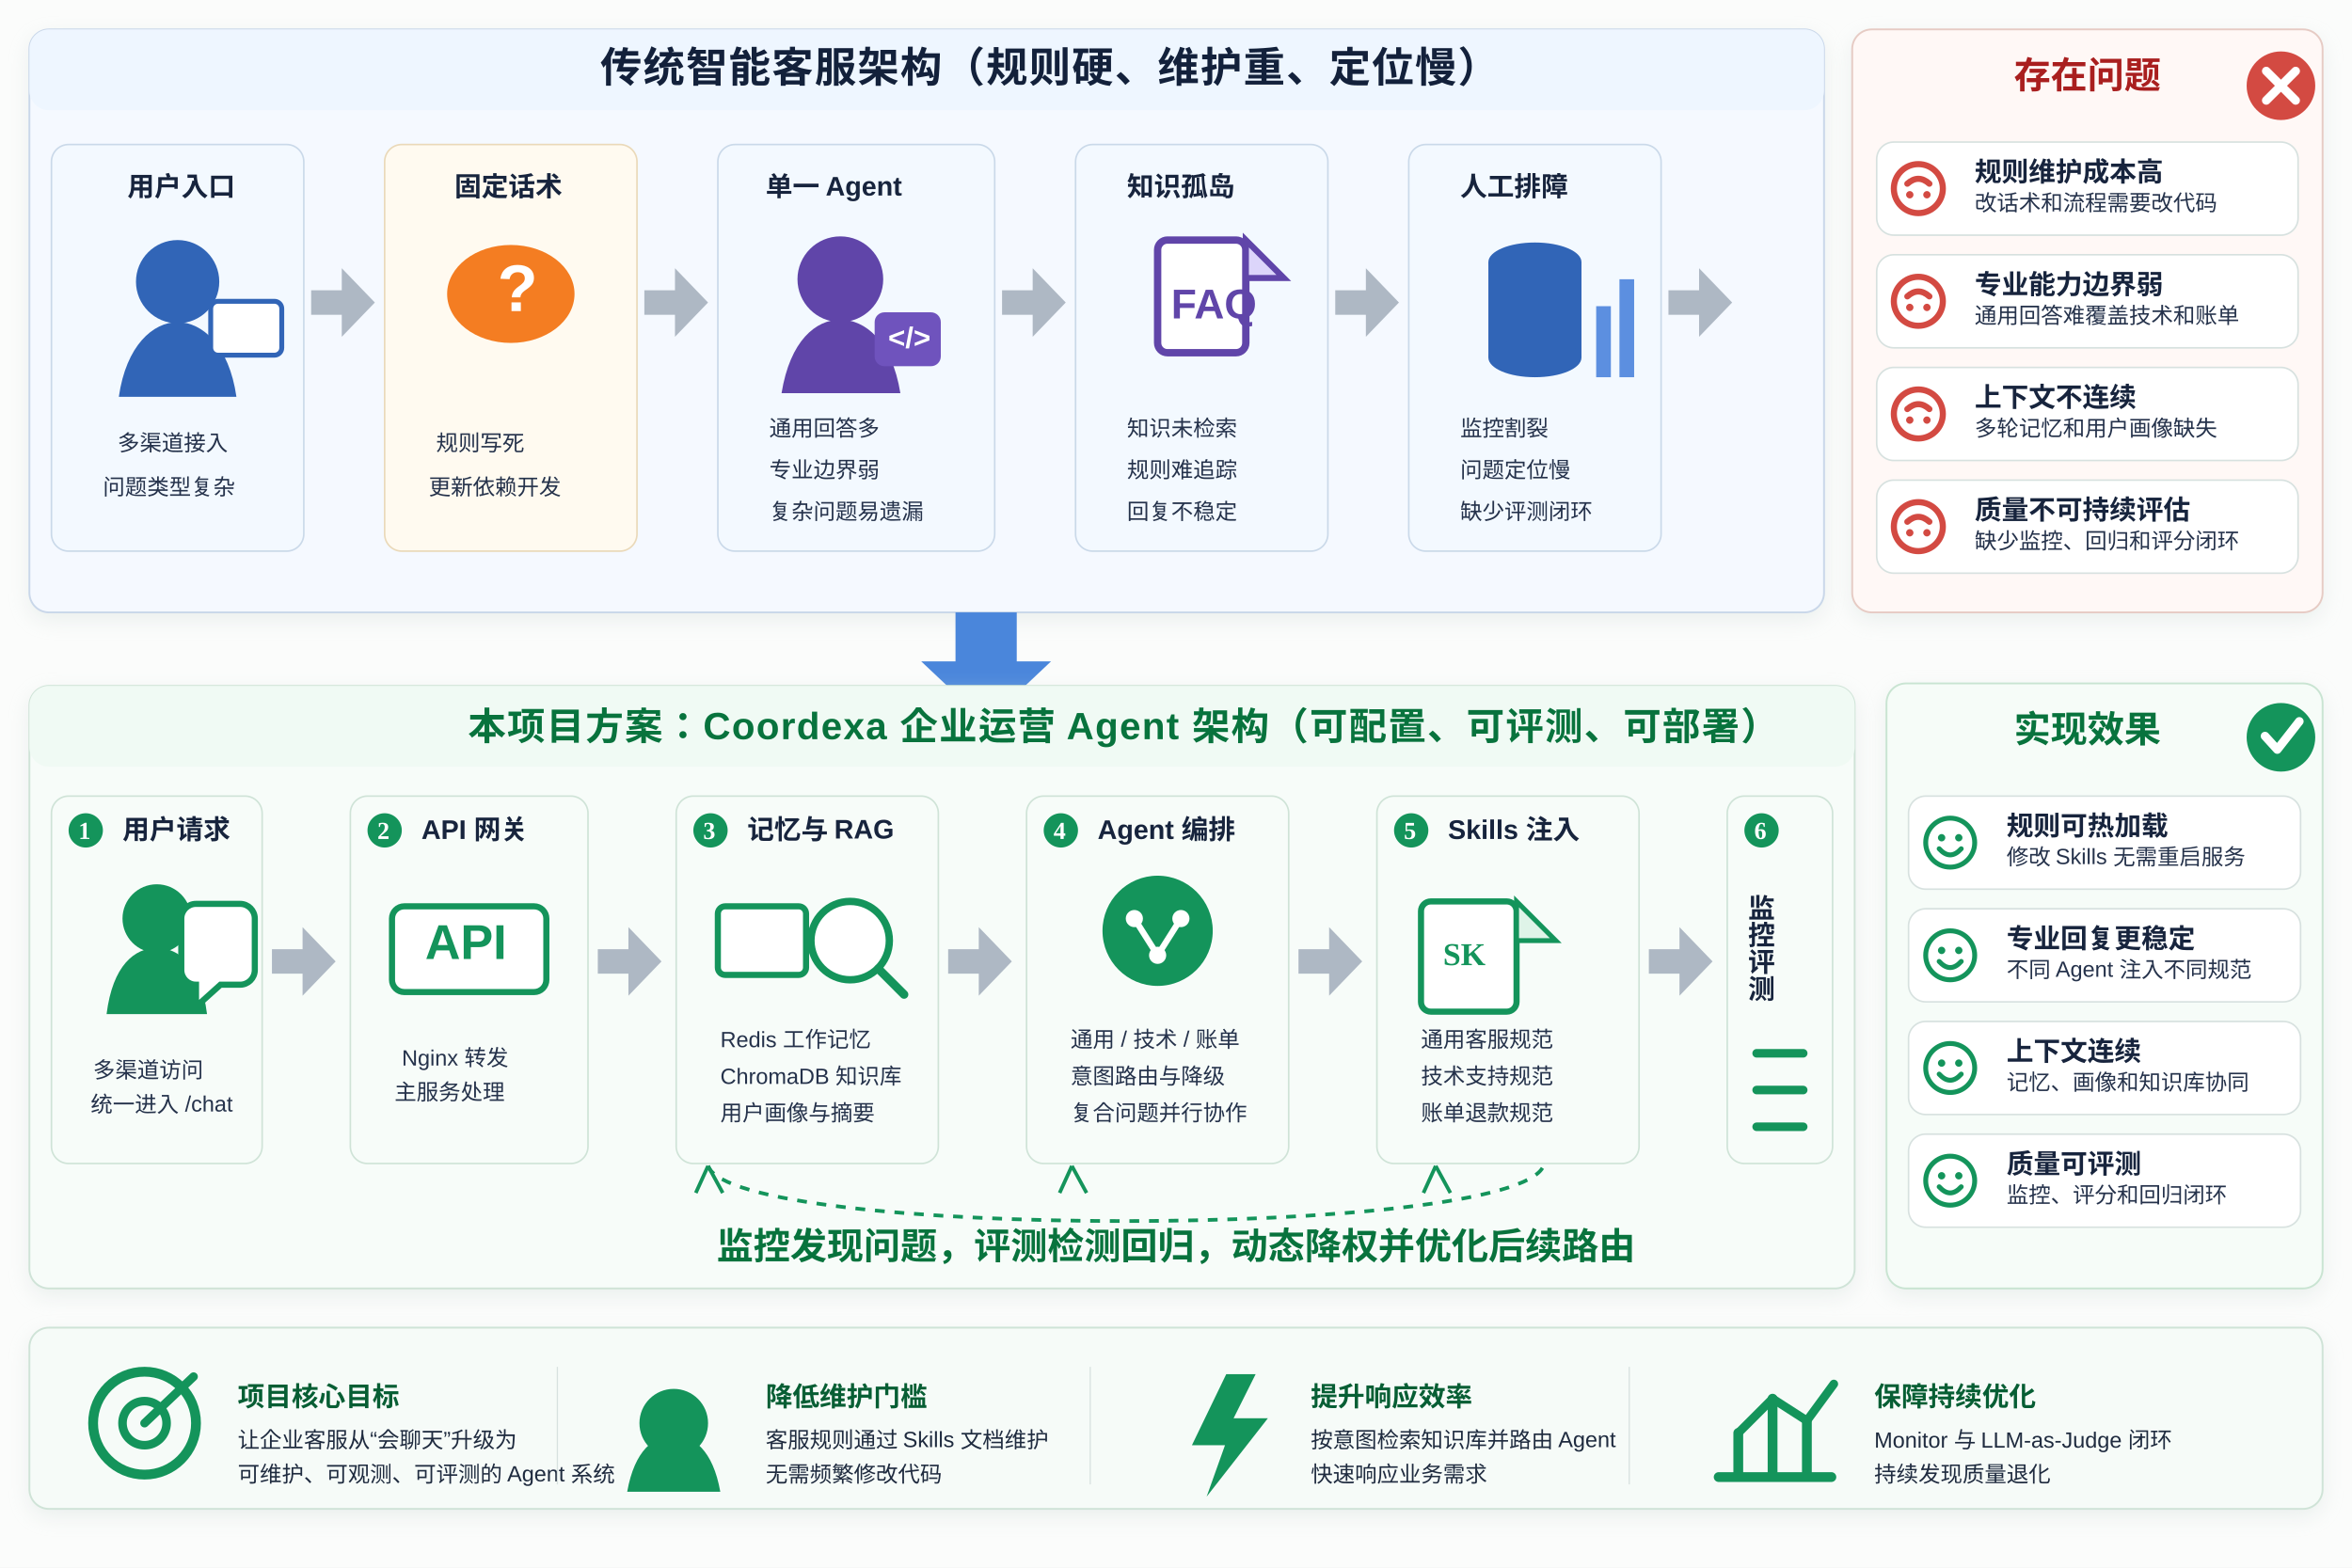
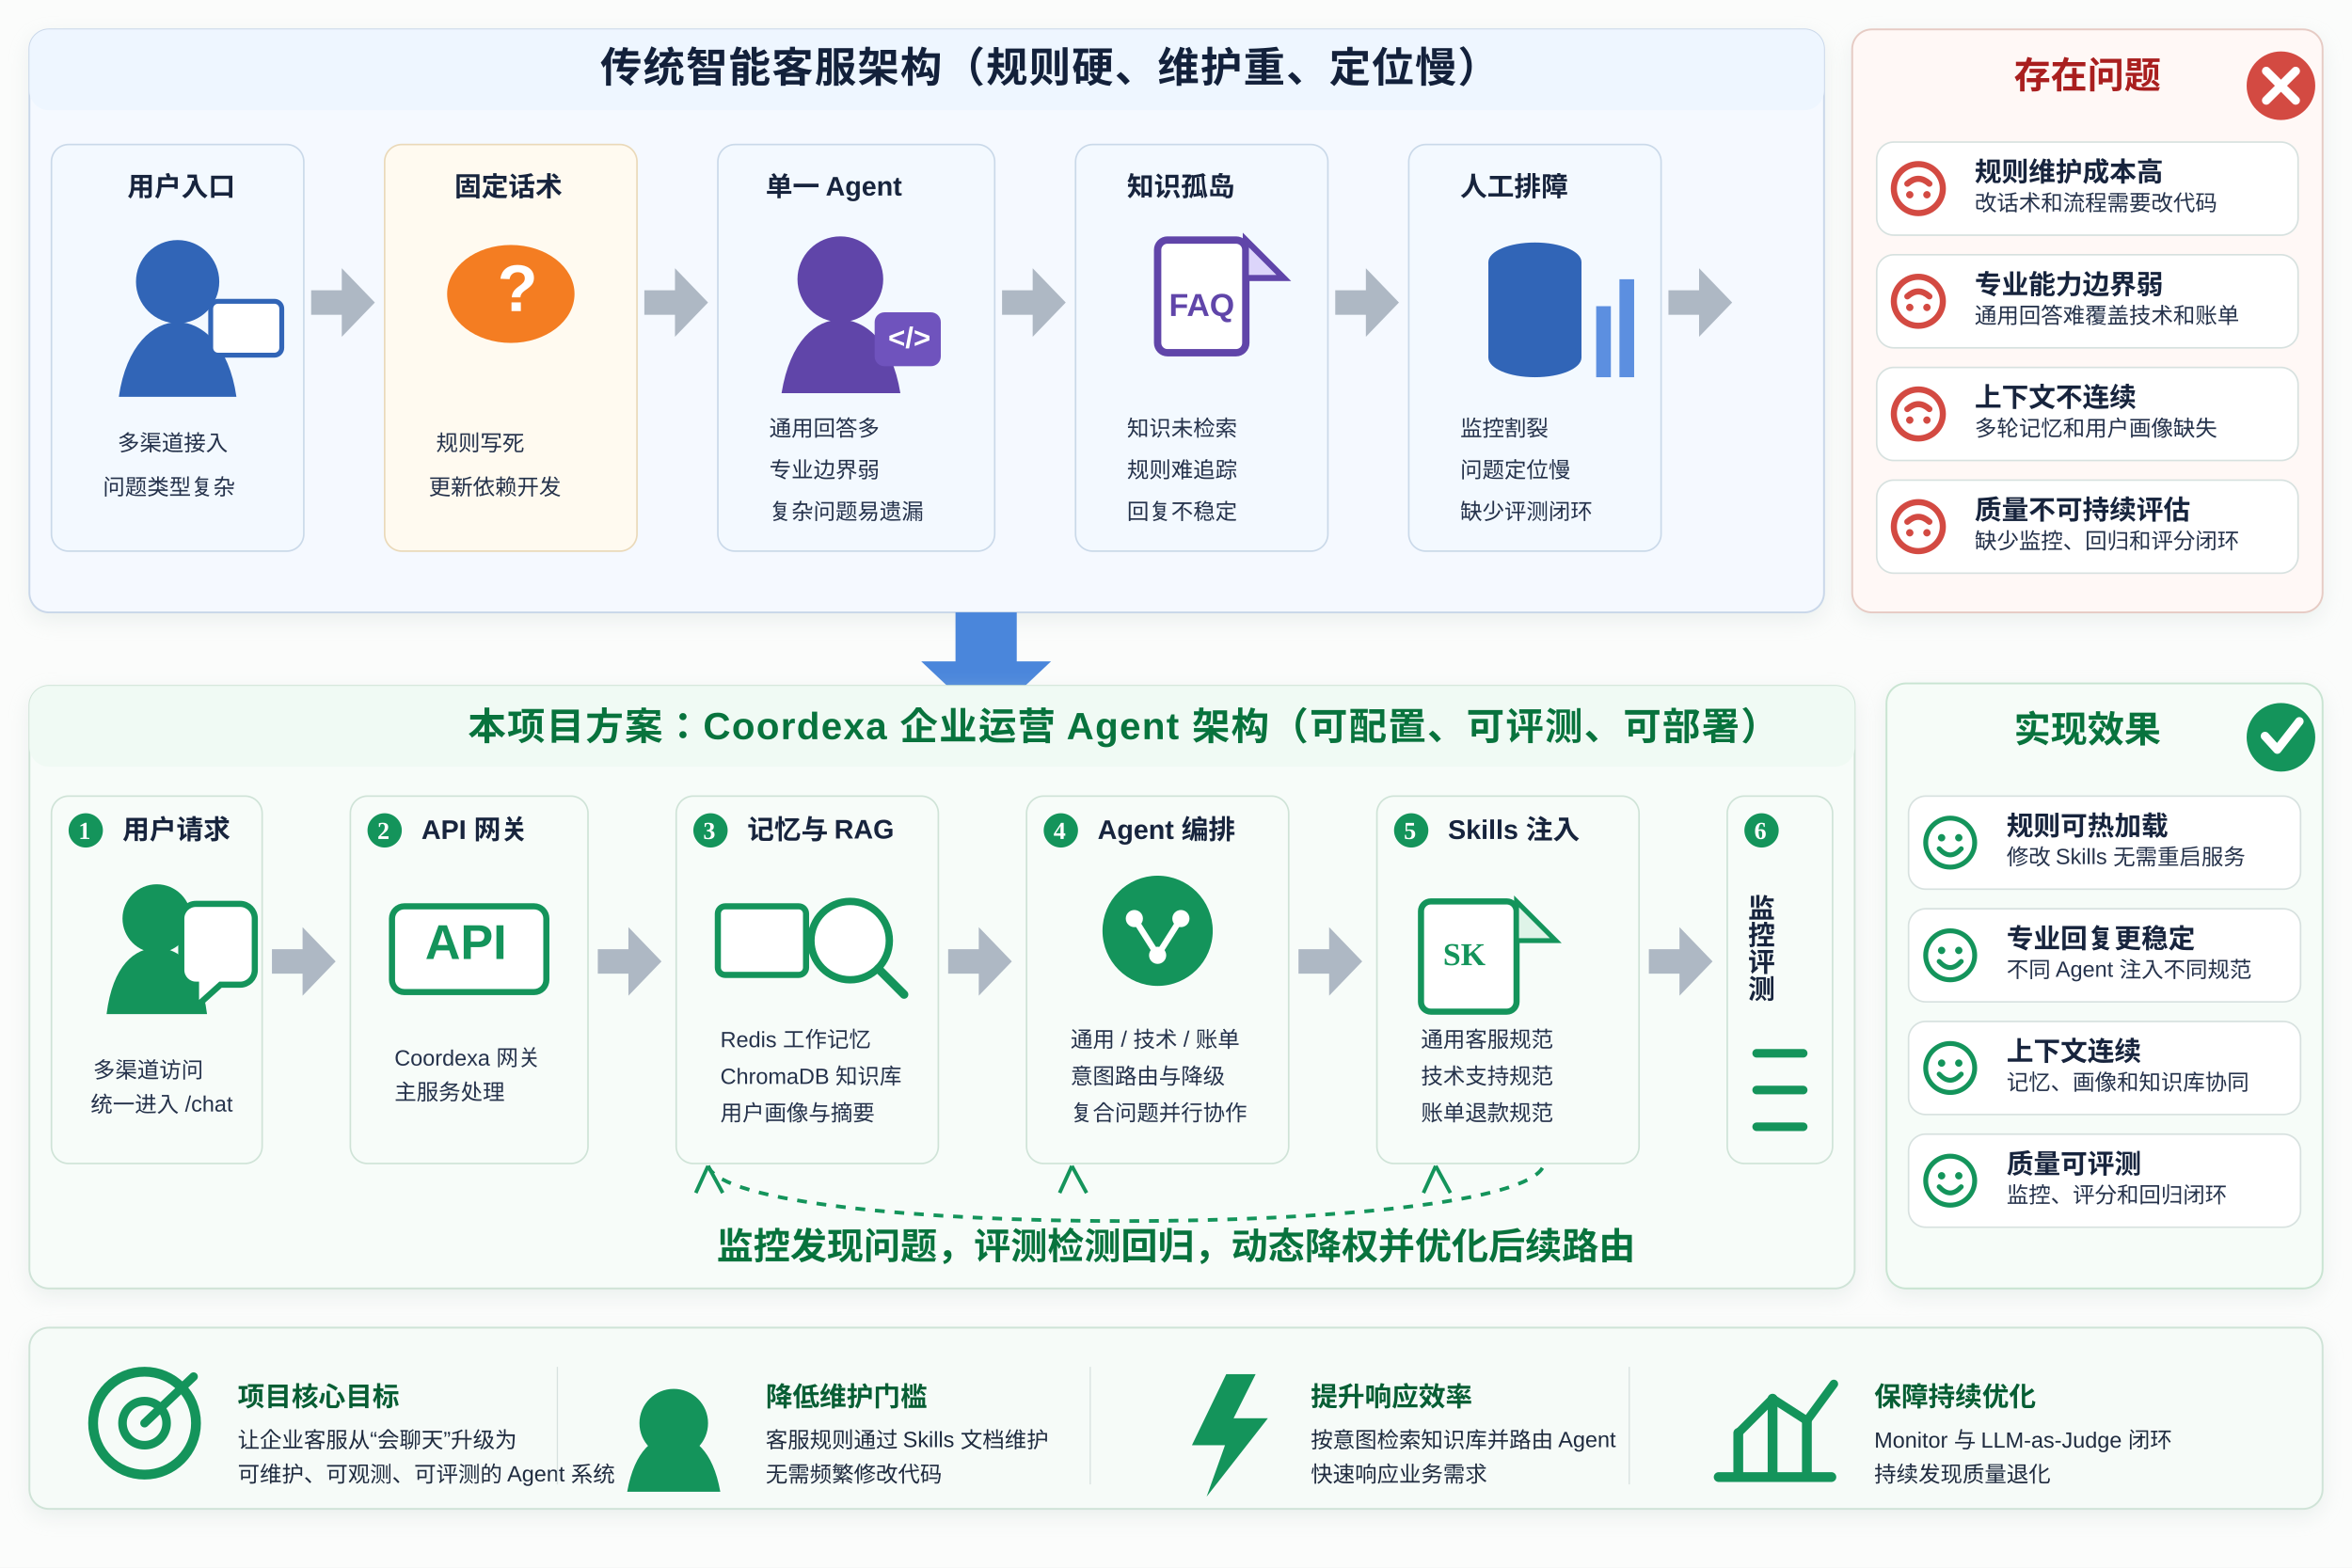
<svg xmlns="http://www.w3.org/2000/svg" width="1920" height="1280" viewBox="0 0 1920 1280">
  <defs>
    <style>
      .bg { fill: #fbfcfb; }
      .top-panel { fill: #f5f9ff; stroke: #c9d7e9; stroke-width: 1.5; rx: 16; }
      .main-panel { fill: #f7fcf9; stroke: #cfe3d7; stroke-width: 1.5; rx: 16; }
      .side-red { fill: #fff8f6; stroke: #e6cbc4; stroke-width: 1.5; rx: 16; }
      .side-green { fill: #f6fcf8; stroke: #c9e4d2; stroke-width: 1.5; rx: 16; }
      .goal-panel { fill: #f6fbf8; stroke: #cfe3d7; stroke-width: 1.5; rx: 16; }
      .card { fill: #ffffff; stroke: #d7e1df; stroke-width: 1.3; rx: 14; }
      .card-blue { fill: #f3f9ff; stroke: #cad9e9; }
      .card-warm { fill: #fffaf0; stroke: #ead9b9; }
      .card-green { fill: #f7fcf9; stroke: #cfe3d7; }
      .title { font: 800 34px "PingFang SC", "Microsoft YaHei", Arial, sans-serif; fill: #13213b; letter-spacing: 1px; }
      .section-title { font: 800 31px "PingFang SC", "Microsoft YaHei", Arial, sans-serif; fill: #08733d; letter-spacing: 1px; }
      .red-title { font: 800 30px "PingFang SC", "Microsoft YaHei", Arial, sans-serif; fill: #a91f1f; }
      .green-title { font: 800 30px "PingFang SC", "Microsoft YaHei", Arial, sans-serif; fill: #08733d; }
      .label { font: 800 22px "PingFang SC", "Microsoft YaHei", Arial, sans-serif; fill: #17243d; }
      .small { font: 500 18px "PingFang SC", "Microsoft YaHei", Arial, sans-serif; fill: #25324b; }
      .muted { font: 500 16px "PingFang SC", "Microsoft YaHei", Arial, sans-serif; fill: #657284; }
      .bullet { font: 500 17px "PingFang SC", "Microsoft YaHei", Arial, sans-serif; fill: #1f2b3f; }
      .goal-title { font: 800 22px "PingFang SC", "Microsoft YaHei", Arial, sans-serif; fill: #075e34; }
      .goal-text { font: 500 18px "PingFang SC", "Microsoft YaHei", Arial, sans-serif; fill: #1f2b3f; }
      .arrow { fill: #aeb8c4; }
      .down-arrow { fill: #4a86db; }
      .green { fill: #14945b; }
      .green-stroke { stroke: #14945b; stroke-width: 7; fill: none; stroke-linecap: round; stroke-linejoin: round; }
      .blue { fill: #3165b7; }
      .purple { fill: #6045a9; }
      .orange { fill: #f47d22; }
      .red { fill: #d34a42; }
      .red-stroke { stroke: #d34a42; stroke-width: 5; fill: none; stroke-linecap: round; }
      .soft-shadow { filter: url(#shadow); }
    </style>
    <filter id="shadow" x="-20%" y="-20%" width="140%" height="140%">
      <feDropShadow dx="0" dy="6" stdDeviation="8" flood-color="#d8e1df" flood-opacity="0.45" />
    </filter>
  </defs>
  <rect class="bg" width="1920" height="1280" />
  <rect class="top-panel soft-shadow" x="24" y="24" width="1465" height="476" />
  <rect x="24" y="24" width="1465" height="66" fill="#eef6ff" rx="16" />
  <text class="title" x="490" y="67">传统智能客服架构（规则硬、维护重、定位慢）</text>
  <g transform="translate(42,118)">
    <rect class="card card-blue" width="206" height="332" />
    <text class="label" x="62" y="42">用户入口</text>
    <circle class="blue" cx="103" cy="112" r="34" />
    <path class="blue" d="M55 206 C61 164 83 145 103 145 C123 145 145 164 151 206 Z" />
    <rect x="130" y="128" width="58" height="44" rx="6" fill="#ffffff" stroke="#3165b7" stroke-width="4" />
    <text class="small" x="54" y="250">多渠道接入</text>
    <text class="small" x="42" y="286">问题类型复杂</text>
  </g>
  <polygon class="arrow" points="306,247 279,219 279,237 254,237 254,257 279,257 279,275" />
  <g transform="translate(314,118)">
    <rect class="card card-warm" width="206" height="332" />
    <text class="label" x="57" y="42">固定话术</text>
    <ellipse class="orange" cx="103" cy="122" rx="52" ry="40" />
    <text x="92" y="136" font-family="Arial" font-size="54" font-weight="800" fill="#ffffff">?</text>
    <text class="small" x="42" y="250">规则写死</text>
    <text class="small" x="36" y="286">更新依赖开发</text>
  </g>
  <polygon class="arrow" points="578,247 551,219 551,237 526,237 526,257 551,257 551,275" />
  <g transform="translate(586,118)">
    <rect class="card card-blue" width="226" height="332" />
    <text class="label" x="39" y="42">单一 Agent</text>
    <circle class="purple" cx="100" cy="110" r="35" />
    <path class="purple" d="M52 203 C59 160 80 143 100 143 C120 143 142 160 149 203 Z" />
    <rect x="128" y="137" width="54" height="44" rx="8" fill="#6f53bd" />
    <text x="139" y="166" font-family="Arial" font-size="24" font-weight="800" fill="#ffffff">&lt;/&gt;</text>
    <text class="small" x="42" y="238">通用回答多</text>
    <text class="small" x="42" y="272">专业边界弱</text>
    <text class="small" x="42" y="306">复杂问题易遗漏</text>
  </g>
  <polygon class="arrow" points="870,247 843,219 843,237 818,237 818,257 843,257 843,275" />
  <g transform="translate(878,118)">
    <rect class="card card-blue" width="206" height="332" />
    <text class="label" x="42" y="42">知识孤岛</text>
    <rect x="67" y="78" width="72" height="92" rx="8" fill="#ffffff" stroke="#6045a9" stroke-width="6" />
    <path d="M139 78 L170 109 L139 109 Z" fill="#dcd5fa" stroke="#6045a9" stroke-width="5" />
-     <text x="78" y="142" font-family="Arial" font-size="34" font-weight="800" fill="#6045a9">FAQ</text>
+     <text x="103" y="140" text-anchor="middle" font-family="Arial" font-size="26" font-weight="800" fill="#6045a9">FAQ</text>
    <text class="small" x="42" y="238">知识未检索</text>
    <text class="small" x="42" y="272">规则难追踪</text>
    <text class="small" x="42" y="306">回复不稳定</text>
  </g>
  <polygon class="arrow" points="1142,247 1115,219 1115,237 1090,237 1090,257 1115,257 1115,275" />
  <g transform="translate(1150,118)">
    <rect class="card card-blue" width="206" height="332" />
    <text class="label" x="42" y="42">人工排障</text>
    <ellipse class="blue" cx="103" cy="96" rx="38" ry="16" />
    <rect x="65" y="96" width="76" height="78" fill="#3165b7" />
    <ellipse class="blue" cx="103" cy="174" rx="38" ry="16" />
    <rect x="153" y="132" width="12" height="58" fill="#5c8fe0" />
    <rect x="172" y="110" width="12" height="80" fill="#5c8fe0" />
    <text class="small" x="42" y="238">监控割裂</text>
    <text class="small" x="42" y="272">问题定位慢</text>
    <text class="small" x="42" y="306">缺少评测闭环</text>
  </g>
  <polygon class="arrow" points="1414,247 1387,219 1387,237 1362,237 1362,257 1387,257 1387,275" />
  <g transform="translate(1512,24)">
    <rect class="side-red soft-shadow" width="384" height="476" />
    <text class="red-title" x="132" y="48">存在问题</text>
    <circle class="red" cx="350" cy="46" r="28" />
    <path d="M338 34 L362 58 M362 34 L338 58" stroke="#ffffff" stroke-width="7" stroke-linecap="round" />
    <g transform="translate(20,92)">
      <rect class="card" width="344" height="76" />
      <circle class="red-stroke" cx="34" cy="38" r="20" />
      <path class="red-stroke" d="M25 34 Q34 26 43 34" />
      <circle class="red" cx="27" cy="43" r="3" />
      <circle class="red" cx="41" cy="43" r="3" />
      <text class="label" x="80" y="32" fill="#7b1515">规则维护成本高</text>
      <text class="small" x="80" y="56">改话术和流程需要改代码</text>
    </g>
    <g transform="translate(20,184)">
      <rect class="card" width="344" height="76" />
      <circle class="red-stroke" cx="34" cy="38" r="20" />
      <path class="red-stroke" d="M25 34 Q34 26 43 34" />
      <circle class="red" cx="27" cy="43" r="3" />
      <circle class="red" cx="41" cy="43" r="3" />
      <text class="label" x="80" y="32" fill="#7b1515">专业能力边界弱</text>
      <text class="small" x="80" y="56">通用回答难覆盖技术和账单</text>
    </g>
    <g transform="translate(20,276)">
      <rect class="card" width="344" height="76" />
      <circle class="red-stroke" cx="34" cy="38" r="20" />
      <path class="red-stroke" d="M25 34 Q34 26 43 34" />
      <circle class="red" cx="27" cy="43" r="3" />
      <circle class="red" cx="41" cy="43" r="3" />
      <text class="label" x="80" y="32" fill="#7b1515">上下文不连续</text>
      <text class="small" x="80" y="56">多轮记忆和用户画像缺失</text>
    </g>
    <g transform="translate(20,368)">
      <rect class="card" width="344" height="76" />
      <circle class="red-stroke" cx="34" cy="38" r="20" />
      <path class="red-stroke" d="M25 34 Q34 26 43 34" />
      <circle class="red" cx="27" cy="43" r="3" />
      <circle class="red" cx="41" cy="43" r="3" />
      <text class="label" x="80" y="32" fill="#7b1515">质量不可持续评估</text>
      <text class="small" x="80" y="56">缺少监控、回归和评分闭环</text>
    </g>
  </g>
  <polygon class="down-arrow" points="780,500 830,500 830,540 858,540 805,590 752,540 780,540" />
  <rect class="main-panel soft-shadow" x="24" y="560" width="1490" height="492" />
  <rect x="24" y="560" width="1490" height="66" fill="#f0faf4" rx="16" />
  <text class="section-title" x="382" y="604">本项目方案：Coordexa 企业运营 Agent 架构（可配置、可评测、可部署）</text>
  <g transform="translate(42,650)">
    <rect class="card card-green" width="172" height="300" />
    <circle class="green" cx="28" cy="28" r="14" />
    <text x="22" y="35" font-size="20" font-weight="800" fill="#fff">1</text>
    <text class="label" x="58" y="35">用户请求</text>
    <circle class="green" cx="86" cy="100" r="28" />
    <path class="green" d="M45 178 C50 138 68 124 86 124 C104 124 122 138 127 178 Z" />
    <path d="M118 88 h36 a12 12 0 0 1 12 12 v42 a12 12 0 0 1 -12 12 h-16 l-20 18 v-18 h0 a12 12 0 0 1 -12 -12 v-42 a12 12 0 0 1 12 -12z" fill="#ffffff" stroke="#14945b" stroke-width="5" />
    <text class="small" x="34" y="230">多渠道访问</text>
    <text class="small" x="32" y="258">统一进入 /chat</text>
  </g>
  <polygon class="arrow" points="274,785 247,757 247,775 222,775 222,795 247,795 247,813" />
  <g transform="translate(286,650)">
    <rect class="card card-green" width="194" height="300" />
    <circle class="green" cx="28" cy="28" r="14" />
    <text x="22" y="35" font-size="20" font-weight="800" fill="#fff">2</text>
    <text class="label" x="58" y="35">API 网关</text>
    <rect x="34" y="90" width="126" height="70" rx="10" fill="#fff" stroke="#14945b" stroke-width="5" />
    <text class="green" x="61" y="133" font-family="Arial" font-size="40" font-weight="800">API</text>
-     <text class="small" x="42" y="220">Nginx 转发</text>
+     <text class="small" x="36" y="220">Coordexa 网关</text>
    <text class="small" x="36" y="248">主服务处理</text>
  </g>
  <polygon class="arrow" points="540,785 513,757 513,775 488,775 488,795 513,795 513,813" />
  <g transform="translate(552,650)">
    <rect class="card card-green" width="214" height="300" />
    <circle class="green" cx="28" cy="28" r="14" />
    <text x="22" y="35" font-size="20" font-weight="800" fill="#fff">3</text>
    <text class="label" x="58" y="35">记忆与 RAG</text>
    <rect x="34" y="90" width="72" height="56" rx="6" fill="#fff" stroke="#14945b" stroke-width="5" />
    <circle cx="142" cy="118" r="32" fill="#fff" stroke="#14945b" stroke-width="6" />
    <path class="green-stroke" d="M165 141 L186 162" />
    <text class="small" x="36" y="205">Redis 工作记忆</text>
    <text class="small" x="36" y="235">ChromaDB 知识库</text>
    <text class="small" x="36" y="265">用户画像与摘要</text>
  </g>
  <polygon class="arrow" points="826,785 799,757 799,775 774,775 774,795 799,795 799,813" />
  <g transform="translate(838,650)">
    <rect class="card card-green" width="214" height="300" />
    <circle class="green" cx="28" cy="28" r="14" />
    <text x="22" y="35" font-size="20" font-weight="800" fill="#fff">4</text>
    <text class="label" x="58" y="35">Agent 编排</text>
    <circle class="green" cx="107" cy="110" r="45" />
    <circle cx="88" cy="100" r="7" fill="#fff" />
    <circle cx="126" cy="100" r="7" fill="#fff" />
    <circle cx="107" cy="130" r="7" fill="#fff" />
    <path d="M88 100 L107 130 L126 100" stroke="#fff" stroke-width="5" fill="none" />
    <text class="small" x="36" y="205">通用 / 技术 / 账单</text>
    <text class="small" x="36" y="235">意图路由与降级</text>
    <text class="small" x="36" y="265">复合问题并行协作</text>
  </g>
  <polygon class="arrow" points="1112,785 1085,757 1085,775 1060,775 1060,795 1085,795 1085,813" />
  <g transform="translate(1124,650)">
    <rect class="card card-green" width="214" height="300" />
    <circle class="green" cx="28" cy="28" r="14" />
    <text x="22" y="35" font-size="20" font-weight="800" fill="#fff">5</text>
    <text class="label" x="58" y="35">Skills 注入</text>
    <rect x="36" y="86" width="78" height="90" rx="8" fill="#fff" stroke="#14945b" stroke-width="5" />
    <path d="M114 86 L146 118 L114 118 Z" fill="#dff4e8" stroke="#14945b" stroke-width="4" />
    <text class="green" x="54" y="138" font-size="26" font-weight="800">SK</text>
    <text class="small" x="36" y="205">通用客服规范</text>
    <text class="small" x="36" y="235">技术支持规范</text>
    <text class="small" x="36" y="265">账单退款规范</text>
  </g>
  <polygon class="arrow" points="1398,785 1371,757 1371,775 1346,775 1346,795 1371,795 1371,813" />
  <g transform="translate(1410,650)">
    <rect class="card card-green" width="86" height="300" />
    <circle class="green" cx="28" cy="28" r="14" />
    <text x="22" y="35" font-size="20" font-weight="800" fill="#fff">6</text>
    <text class="label" x="28" y="80" writing-mode="tb">监控评测</text>
    <path d="M24 210 H62 M24 240 H62 M24 270 H62" stroke="#14945b" stroke-width="7" stroke-linecap="round" />
  </g>
  <path d="M578 952 C600 1012 1235 1012 1260 952" stroke="#14945b" stroke-width="3" stroke-dasharray="8 8" fill="none" />
  <path d="M578 952 L568 974 M578 952 L590 974" stroke="#14945b" stroke-width="3" fill="none" />
  <path d="M875 952 L865 974 M875 952 L887 974" stroke="#14945b" stroke-width="3" fill="none" />
  <path d="M1172 952 L1162 974 M1172 952 L1184 974" stroke="#14945b" stroke-width="3" fill="none" />
  <text class="green-title" x="585" y="1028">监控发现问题，评测检测回归，动态降权并优化后续路由</text>
  <g transform="translate(1540,558)">
    <rect class="side-green soft-shadow" width="356" height="494" />
    <text class="green-title" x="104" y="48">实现效果</text>
    <circle class="green" cx="322" cy="44" r="28" />
    <path d="M309 43 L319 54 L337 31" stroke="#fff" stroke-width="7" fill="none" stroke-linecap="round" stroke-linejoin="round" />
    <g transform="translate(18,92)">
      <rect class="card" width="320" height="76" />
      <circle cx="34" cy="38" r="20" fill="none" stroke="#14945b" stroke-width="4" />
      <path d="M25 43 Q34 53 43 43" stroke="#14945b" stroke-width="4" fill="none" stroke-linecap="round" />
      <circle class="green" cx="27" cy="34" r="3" />
      <circle class="green" cx="41" cy="34" r="3" />
      <text class="label" x="80" y="32" fill="#075e34">规则可热加载</text>
      <text class="small" x="80" y="56">修改 Skills 无需重启服务</text>
    </g>
    <g transform="translate(18,184)">
      <rect class="card" width="320" height="76" />
      <circle cx="34" cy="38" r="20" fill="none" stroke="#14945b" stroke-width="4" />
      <path d="M25 43 Q34 53 43 43" stroke="#14945b" stroke-width="4" fill="none" stroke-linecap="round" />
      <circle class="green" cx="27" cy="34" r="3" />
      <circle class="green" cx="41" cy="34" r="3" />
      <text class="label" x="80" y="32" fill="#075e34">专业回复更稳定</text>
      <text class="small" x="80" y="56">不同 Agent 注入不同规范</text>
    </g>
    <g transform="translate(18,276)">
      <rect class="card" width="320" height="76" />
      <circle cx="34" cy="38" r="20" fill="none" stroke="#14945b" stroke-width="4" />
      <path d="M25 43 Q34 53 43 43" stroke="#14945b" stroke-width="4" fill="none" stroke-linecap="round" />
      <circle class="green" cx="27" cy="34" r="3" />
      <circle class="green" cx="41" cy="34" r="3" />
      <text class="label" x="80" y="32" fill="#075e34">上下文连续</text>
      <text class="small" x="80" y="56">记忆、画像和知识库协同</text>
    </g>
    <g transform="translate(18,368)">
      <rect class="card" width="320" height="76" />
      <circle cx="34" cy="38" r="20" fill="none" stroke="#14945b" stroke-width="4" />
      <path d="M25 43 Q34 53 43 43" stroke="#14945b" stroke-width="4" fill="none" stroke-linecap="round" />
      <circle class="green" cx="27" cy="34" r="3" />
      <circle class="green" cx="41" cy="34" r="3" />
      <text class="label" x="80" y="32" fill="#075e34">质量可评测</text>
      <text class="small" x="80" y="56">监控、评分和回归闭环</text>
    </g>
  </g>
  <rect class="goal-panel soft-shadow" x="24" y="1084" width="1872" height="148" />
  <g transform="translate(62,1106)">
    <circle cx="56" cy="56" r="42" fill="none" stroke="#14945b" stroke-width="8" />
    <circle cx="56" cy="56" r="18" fill="none" stroke="#14945b" stroke-width="7" />
    <path class="green-stroke" d="M56 56 L96 18" />
    <text class="goal-title" x="132" y="42">项目核心目标</text>
    <text class="goal-text" x="132" y="76">让企业客服从“会聊天”升级为</text>
    <text class="goal-text" x="132" y="104">可维护、可观测、可评测的 Agent 系统</text>
  </g>
  <line x1="455" y1="1116" x2="455" y2="1212" stroke="#d7e1df" />
  <g transform="translate(500,1106)">
    <circle class="green" cx="50" cy="56" r="28" />
    <path class="green" d="M12 112 C18 78 34 66 50 66 C66 66 82 78 88 112 Z" />
    <text class="goal-title" x="125" y="42">降低维护门槛</text>
    <text class="goal-text" x="125" y="76">客服规则通过 Skills 文档维护</text>
    <text class="goal-text" x="125" y="104">无需频繁修改代码</text>
  </g>
  <line x1="890" y1="1116" x2="890" y2="1212" stroke="#d7e1df" />
  <g transform="translate(945,1106)">
    <path class="green" d="M56 16 L28 74 H55 L40 116 L90 52 H62 L80 16 Z" />
    <text class="goal-title" x="125" y="42">提升响应效率</text>
    <text class="goal-text" x="125" y="76">按意图检索知识库并路由 Agent</text>
    <text class="goal-text" x="125" y="104">快速响应业务需求</text>
  </g>
  <line x1="1330" y1="1116" x2="1330" y2="1212" stroke="#d7e1df" />
  <g transform="translate(1385,1106)">
    <path d="M18 100 H110 M34 100 V64 M62 100 V36 M90 100 V54" stroke="#14945b" stroke-width="8" fill="none" stroke-linecap="round" />
    <path d="M34 64 L62 36 L90 54 L112 24" stroke="#14945b" stroke-width="7" fill="none" stroke-linecap="round" stroke-linejoin="round" />
    <text class="goal-title" x="145" y="42">保障持续优化</text>
    <text class="goal-text" x="145" y="76">Monitor 与 LLM-as-Judge 闭环</text>
    <text class="goal-text" x="145" y="104">持续发现质量退化</text>
  </g>
</svg>
